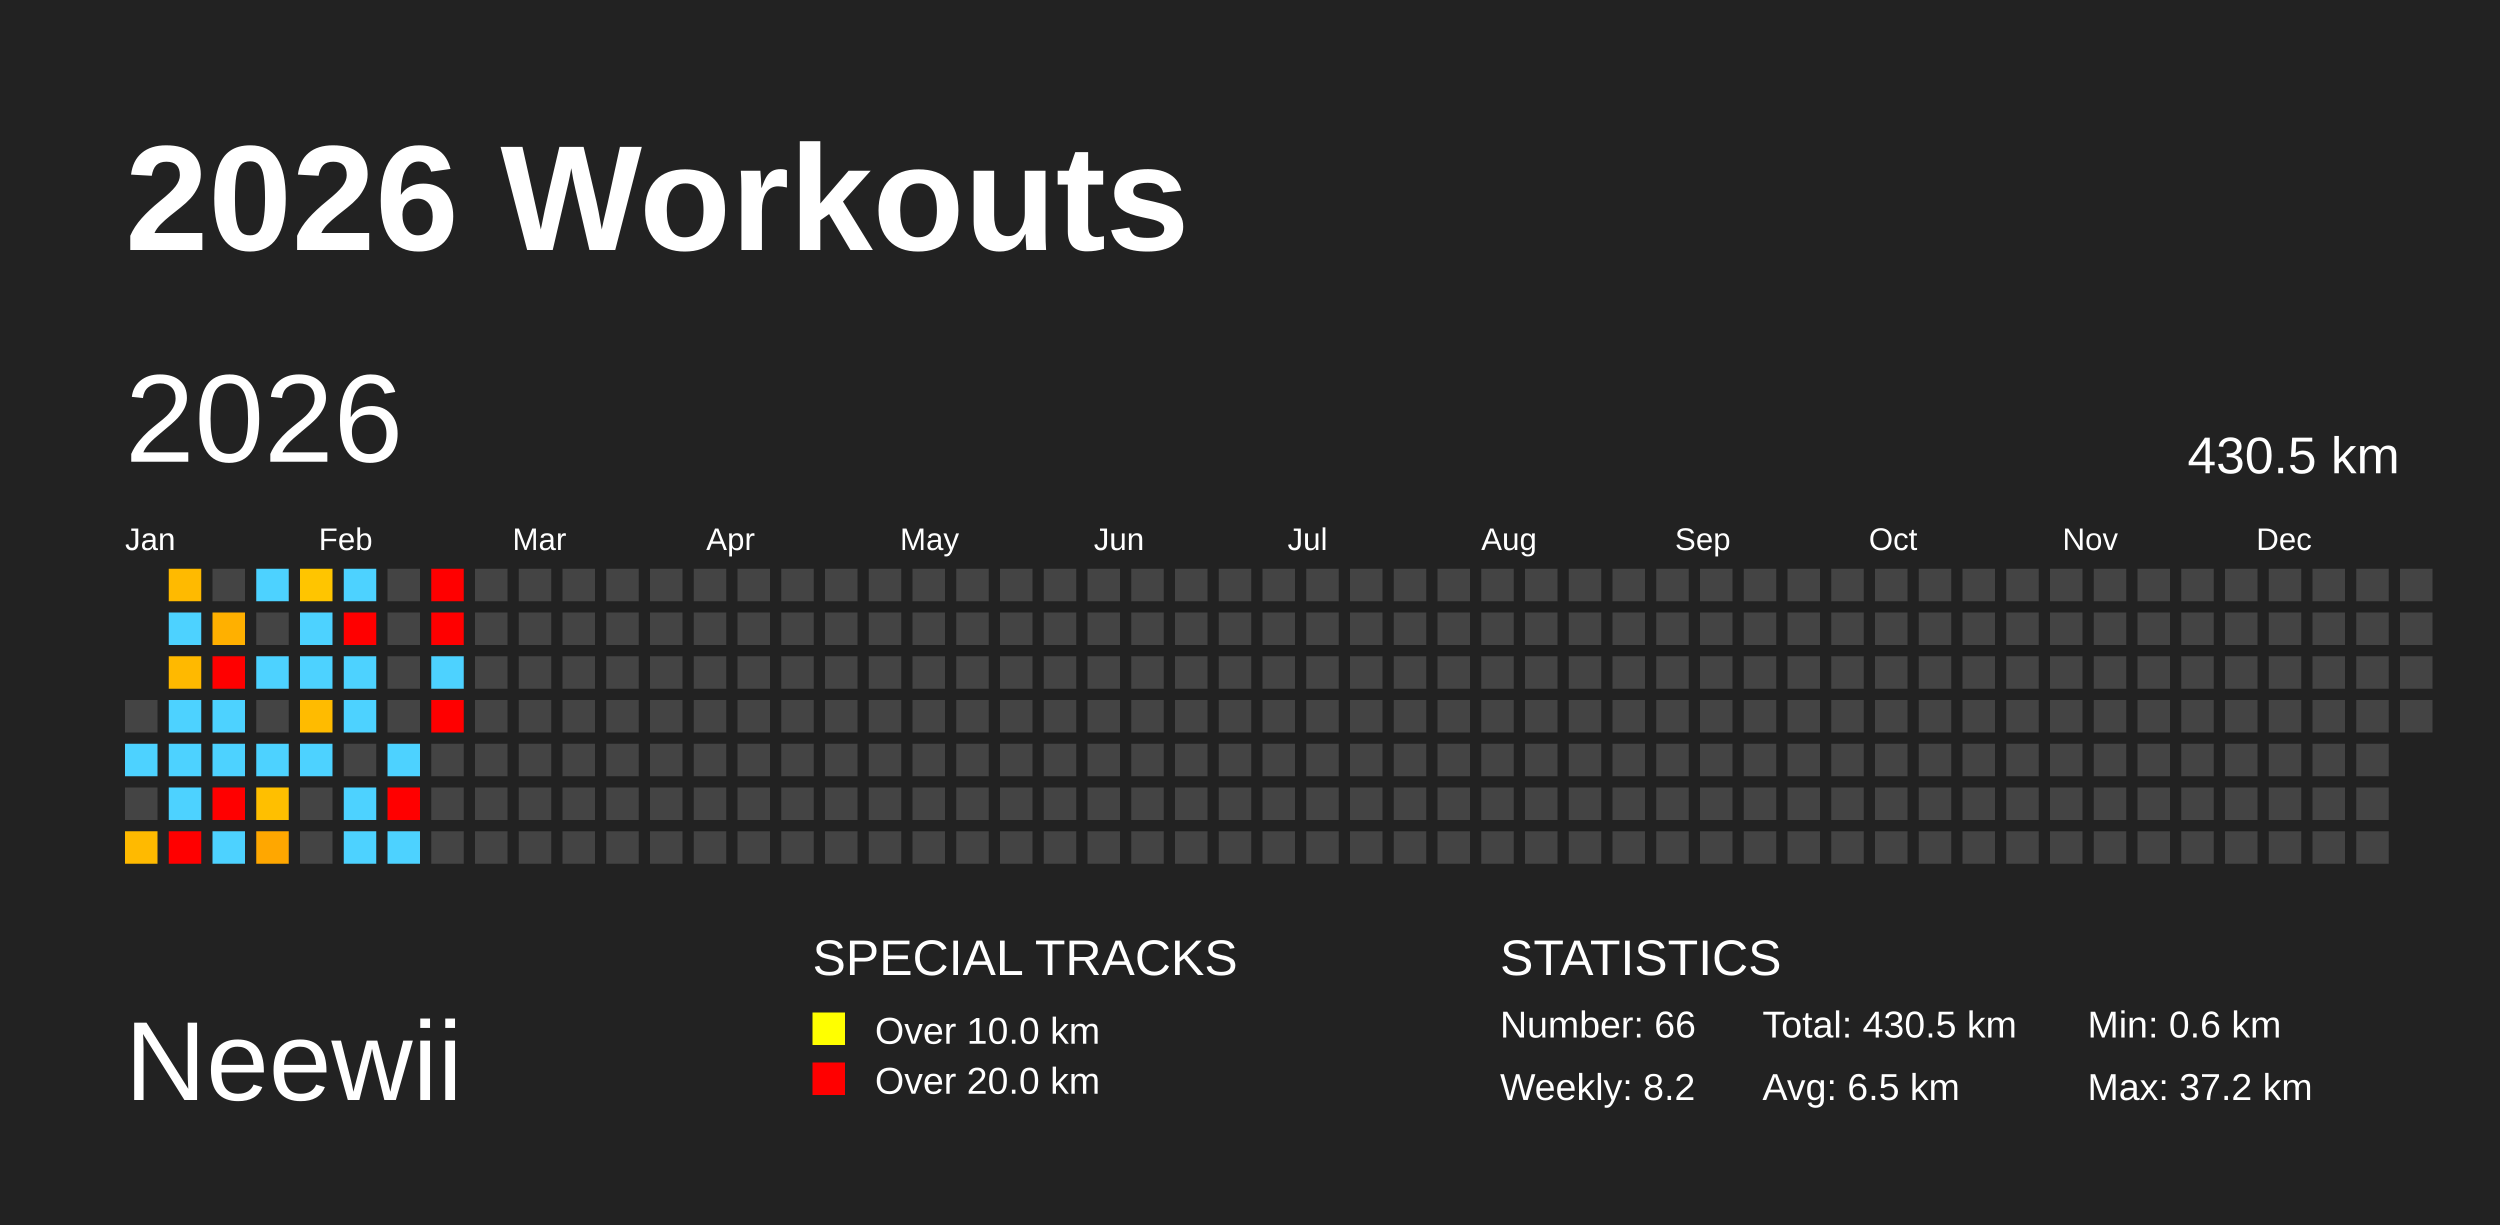
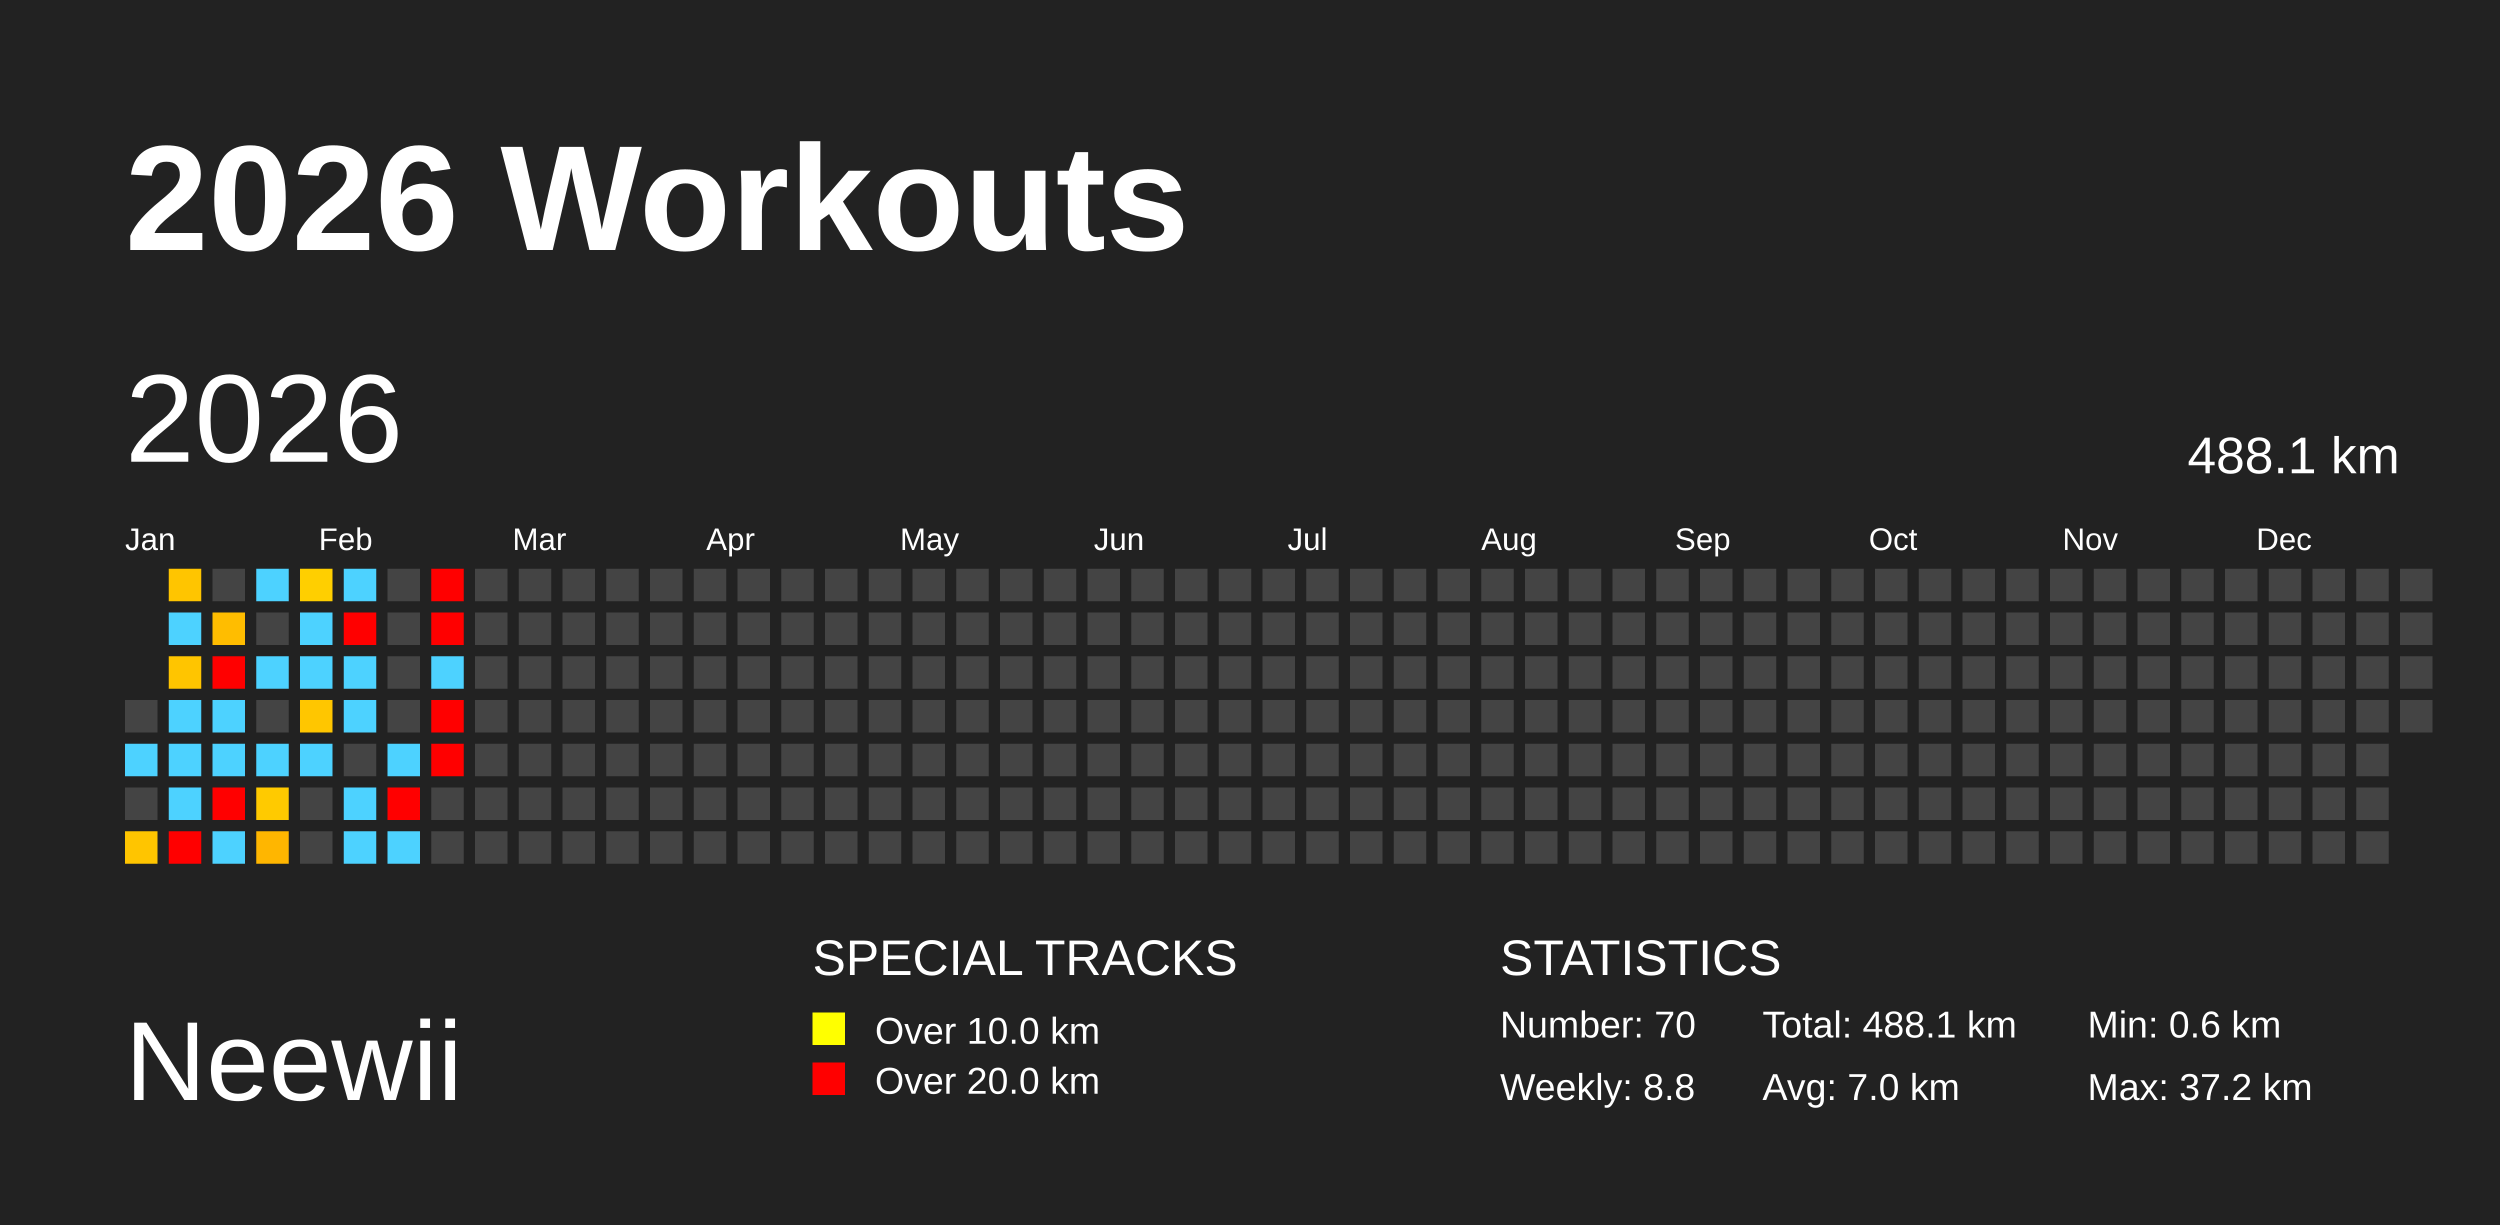
<svg xmlns="http://www.w3.org/2000/svg" baseProfile="full" height="98mm" version="1.1" viewBox="0,0,200,98" width="200mm">
  <defs />
  <rect fill="#222222" height="98" width="200" x="0" y="0" />
  <text fill="#FFFFFF" style="font-size:12px; font-family:Arial; font-weight:bold;" x="10" y="20">2026 Workouts</text>
  <text fill="#FFFFFF" style="font-size:9px; font-family:Arial" x="10" y="88">Neewii</text>
  <text fill="#FFFFFF" style="font-size:4px; font-family:Arial" x="65" y="78">SPECIAL TRACKS</text>
  <rect fill="yellow" height="2.6" width="2.6" x="65" y="81" />
  <text fill="#FFFFFF" style="font-size:3px; font-family:Arial" x="70" y="83.5">Over 10.0 km</text>
  <rect fill="red" height="2.6" width="2.6" x="65" y="85" />
  <text fill="#FFFFFF" style="font-size:3px; font-family:Arial" x="70" y="87.5">Over 20.0 km</text>
  <text fill="#FFFFFF" style="font-size:4px; font-family:Arial" x="120" y="78">STATISTICS</text>
-   <text fill="#FFFFFF" style="font-size:3px; font-family:Arial" x="120" y="83">Number: 66</text>
-   <text fill="#FFFFFF" style="font-size:3px; font-family:Arial" x="120" y="88">Weekly: 8.2</text>
-   <text fill="#FFFFFF" style="font-size:3px; font-family:Arial" x="141" y="83">Total: 430.5 km</text>
-   <text fill="#FFFFFF" style="font-size:3px; font-family:Arial" x="141" y="88">Avg: 6.5 km</text>
+   <text fill="#FFFFFF" style="font-size:3px; font-family:Arial" x="120" y="83">Number: 70</text>
+   <text fill="#FFFFFF" style="font-size:3px; font-family:Arial" x="120" y="88">Weekly: 8.8</text>
+   <text fill="#FFFFFF" style="font-size:3px; font-family:Arial" x="141" y="83">Total: 488.1 km</text>
+   <text fill="#FFFFFF" style="font-size:3px; font-family:Arial" x="141" y="88">Avg: 7.0 km</text>
  <text fill="#FFFFFF" style="font-size:3px; font-family:Arial" x="167" y="83">Min: 0.6 km</text>
  <text fill="#FFFFFF" style="font-size:3px; font-family:Arial" x="167" y="88">Max: 37.2 km</text>
  <text dominant-baseline="hanging" fill="#FFFFFF" style="font-size:10.0px; font-family:Arial;" x="10" y="30">2026</text>
-   <text dominant-baseline="hanging" fill="#FFFFFF" style="font-size:4.125px; font-family:Arial;" x="175" y="35">430.5 km</text>
+   <text dominant-baseline="hanging" fill="#FFFFFF" style="font-size:4.125px; font-family:Arial;" x="175" y="35">488.1 km</text>
  <text fill="#FFFFFF" style="font-size:2.5px; font-family:Arial" x="10.0" y="44">Jan</text>
  <text fill="#FFFFFF" style="font-size:2.5px; font-family:Arial" x="25.5" y="44">Feb</text>
  <text fill="#FFFFFF" style="font-size:2.5px; font-family:Arial" x="41.0" y="44">Mar</text>
  <text fill="#FFFFFF" style="font-size:2.5px; font-family:Arial" x="56.5" y="44">Apr</text>
  <text fill="#FFFFFF" style="font-size:2.5px; font-family:Arial" x="72.0" y="44">May</text>
  <text fill="#FFFFFF" style="font-size:2.5px; font-family:Arial" x="87.5" y="44">Jun</text>
  <text fill="#FFFFFF" style="font-size:2.5px; font-family:Arial" x="103.0" y="44">Jul</text>
  <text fill="#FFFFFF" style="font-size:2.5px; font-family:Arial" x="118.5" y="44">Aug</text>
  <text fill="#FFFFFF" style="font-size:2.5px; font-family:Arial" x="134.0" y="44">Sep</text>
  <text fill="#FFFFFF" style="font-size:2.5px; font-family:Arial" x="149.5" y="44">Oct</text>
  <text fill="#FFFFFF" style="font-size:2.5px; font-family:Arial" x="165.0" y="44">Nov</text>
  <text fill="#FFFFFF" style="font-size:2.5px; font-family:Arial" x="180.5" y="44">Dec</text>
  <rect fill="#444444" height="2.6" width="2.6" x="10.0" y="56.0" />
  <rect fill="#4dd2ff" height="2.6" width="2.6" x="10.0" y="59.5" />
  <rect fill="#444444" height="2.6" width="2.6" x="10.0" y="63.0" />
-   <rect fill="#ffba00" height="2.6" width="2.6" x="10.0" y="66.5" />
-   <rect fill="#ffba00" height="2.6" width="2.6" x="13.5" y="45.5" />
+   <rect fill="#ffc500" height="2.6" width="2.6" x="10.0" y="66.5" />
+   <rect fill="#ffc500" height="2.6" width="2.6" x="13.5" y="45.5" />
  <rect fill="#4dd2ff" height="2.6" width="2.6" x="13.5" y="49.0" />
-   <rect fill="#ffb900" height="2.6" width="2.6" x="13.5" y="52.5" />
+   <rect fill="#ffc500" height="2.6" width="2.6" x="13.5" y="52.5" />
  <rect fill="#4dd2ff" height="2.6" width="2.6" x="13.5" y="56.0" />
  <rect fill="#4dd2ff" height="2.6" width="2.6" x="13.5" y="59.5" />
  <rect fill="#4dd2ff" height="2.6" width="2.6" x="13.5" y="63.0" />
  <rect fill="red" height="2.6" width="2.6" x="13.5" y="66.5" />
  <rect fill="#444444" height="2.6" width="2.6" x="17.0" y="45.5" />
-   <rect fill="#ffb000" height="2.6" width="2.6" x="17.0" y="49.0" />
+   <rect fill="#ffbd00" height="2.6" width="2.6" x="17.0" y="49.0" />
  <rect fill="red" height="2.6" width="2.6" x="17.0" y="52.5" />
  <rect fill="#4dd2ff" height="2.6" width="2.6" x="17.0" y="56.0" />
  <rect fill="#4dd2ff" height="2.6" width="2.6" x="17.0" y="59.5" />
  <rect fill="red" height="2.6" width="2.6" x="17.0" y="63.0" />
  <rect fill="#4dd2ff" height="2.6" width="2.6" x="17.0" y="66.5" />
  <rect fill="#4dd2ff" height="2.6" width="2.6" x="20.5" y="45.5" />
  <rect fill="#444444" height="2.6" width="2.6" x="20.5" y="49.0" />
  <rect fill="#4dd2ff" height="2.6" width="2.6" x="20.5" y="52.5" />
  <rect fill="#444444" height="2.6" width="2.6" x="20.5" y="56.0" />
  <rect fill="#4dd2ff" height="2.6" width="2.6" x="20.5" y="59.5" />
-   <rect fill="#ffbf00" height="2.6" width="2.6" x="20.5" y="63.0" />
-   <rect fill="#ffa700" height="2.6" width="2.6" x="20.5" y="66.5" />
-   <rect fill="#ffc500" height="2.6" width="2.6" x="24.0" y="45.5" />
+   <rect fill="#ffca00" height="2.6" width="2.6" x="20.5" y="63.0" />
+   <rect fill="#ffb600" height="2.6" width="2.6" x="20.5" y="66.5" />
+   <rect fill="#ffcf00" height="2.6" width="2.6" x="24.0" y="45.5" />
  <rect fill="#4dd2ff" height="2.6" width="2.6" x="24.0" y="49.0" />
  <rect fill="#4dd2ff" height="2.6" width="2.6" x="24.0" y="52.5" />
-   <rect fill="#ffbb00" height="2.6" width="2.6" x="24.0" y="56.0" />
+   <rect fill="#ffc600" height="2.6" width="2.6" x="24.0" y="56.0" />
  <rect fill="#4dd2ff" height="2.6" width="2.6" x="24.0" y="59.5" />
  <rect fill="#444444" height="2.6" width="2.6" x="24.0" y="63.0" />
  <rect fill="#444444" height="2.6" width="2.6" x="24.0" y="66.5" />
  <rect fill="#4dd2ff" height="2.6" width="2.6" x="27.5" y="45.5" />
  <rect fill="red" height="2.6" width="2.6" x="27.5" y="49.0" />
  <rect fill="#4dd2ff" height="2.6" width="2.6" x="27.5" y="52.5" />
  <rect fill="#4dd2ff" height="2.6" width="2.6" x="27.5" y="56.0" />
  <rect fill="#444444" height="2.6" width="2.6" x="27.5" y="59.5" />
  <rect fill="#4dd2ff" height="2.6" width="2.6" x="27.5" y="63.0" />
  <rect fill="#4dd2ff" height="2.6" width="2.6" x="27.5" y="66.5" />
  <rect fill="#444444" height="2.6" width="2.6" x="31.0" y="45.5" />
  <rect fill="#444444" height="2.6" width="2.6" x="31.0" y="49.0" />
  <rect fill="#444444" height="2.6" width="2.6" x="31.0" y="52.5" />
  <rect fill="#444444" height="2.6" width="2.6" x="31.0" y="56.0" />
  <rect fill="#4dd2ff" height="2.6" width="2.6" x="31.0" y="59.5" />
  <rect fill="red" height="2.6" width="2.6" x="31.0" y="63.0" />
  <rect fill="#4dd2ff" height="2.6" width="2.6" x="31.0" y="66.5" />
  <rect fill="red" height="2.6" width="2.6" x="34.5" y="45.5" />
  <rect fill="red" height="2.6" width="2.6" x="34.5" y="49.0" />
  <rect fill="#4dd2ff" height="2.6" width="2.6" x="34.5" y="52.5" />
  <rect fill="red" height="2.6" width="2.6" x="34.5" y="56.0" />
-   <rect fill="#444444" height="2.6" width="2.6" x="34.5" y="59.5" />
+   <rect fill="red" height="2.6" width="2.6" x="34.5" y="59.5" />
  <rect fill="#444444" height="2.6" width="2.6" x="34.5" y="63.0" />
  <rect fill="#444444" height="2.6" width="2.6" x="34.5" y="66.5" />
  <rect fill="#444444" height="2.6" width="2.6" x="38.0" y="45.5" />
  <rect fill="#444444" height="2.6" width="2.6" x="38.0" y="49.0" />
  <rect fill="#444444" height="2.6" width="2.6" x="38.0" y="52.5" />
  <rect fill="#444444" height="2.6" width="2.6" x="38.0" y="56.0" />
  <rect fill="#444444" height="2.6" width="2.6" x="38.0" y="59.5" />
  <rect fill="#444444" height="2.6" width="2.6" x="38.0" y="63.0" />
  <rect fill="#444444" height="2.6" width="2.6" x="38.0" y="66.5" />
  <rect fill="#444444" height="2.6" width="2.6" x="41.5" y="45.5" />
  <rect fill="#444444" height="2.6" width="2.6" x="41.5" y="49.0" />
  <rect fill="#444444" height="2.6" width="2.6" x="41.5" y="52.5" />
  <rect fill="#444444" height="2.6" width="2.6" x="41.5" y="56.0" />
  <rect fill="#444444" height="2.6" width="2.6" x="41.5" y="59.5" />
  <rect fill="#444444" height="2.6" width="2.6" x="41.5" y="63.0" />
  <rect fill="#444444" height="2.6" width="2.6" x="41.5" y="66.5" />
  <rect fill="#444444" height="2.6" width="2.6" x="45.0" y="45.5" />
  <rect fill="#444444" height="2.6" width="2.6" x="45.0" y="49.0" />
  <rect fill="#444444" height="2.6" width="2.6" x="45.0" y="52.5" />
  <rect fill="#444444" height="2.6" width="2.6" x="45.0" y="56.0" />
  <rect fill="#444444" height="2.6" width="2.6" x="45.0" y="59.5" />
  <rect fill="#444444" height="2.6" width="2.6" x="45.0" y="63.0" />
  <rect fill="#444444" height="2.6" width="2.6" x="45.0" y="66.5" />
  <rect fill="#444444" height="2.6" width="2.6" x="48.5" y="45.5" />
  <rect fill="#444444" height="2.6" width="2.6" x="48.5" y="49.0" />
  <rect fill="#444444" height="2.6" width="2.6" x="48.5" y="52.5" />
  <rect fill="#444444" height="2.6" width="2.6" x="48.5" y="56.0" />
  <rect fill="#444444" height="2.6" width="2.6" x="48.5" y="59.5" />
  <rect fill="#444444" height="2.6" width="2.6" x="48.5" y="63.0" />
  <rect fill="#444444" height="2.6" width="2.6" x="48.5" y="66.5" />
  <rect fill="#444444" height="2.6" width="2.6" x="52.0" y="45.5" />
  <rect fill="#444444" height="2.6" width="2.6" x="52.0" y="49.0" />
  <rect fill="#444444" height="2.6" width="2.6" x="52.0" y="52.5" />
  <rect fill="#444444" height="2.6" width="2.6" x="52.0" y="56.0" />
  <rect fill="#444444" height="2.6" width="2.6" x="52.0" y="59.5" />
  <rect fill="#444444" height="2.6" width="2.6" x="52.0" y="63.0" />
  <rect fill="#444444" height="2.6" width="2.6" x="52.0" y="66.5" />
  <rect fill="#444444" height="2.6" width="2.6" x="55.5" y="45.5" />
  <rect fill="#444444" height="2.6" width="2.6" x="55.5" y="49.0" />
  <rect fill="#444444" height="2.6" width="2.6" x="55.5" y="52.5" />
  <rect fill="#444444" height="2.6" width="2.6" x="55.5" y="56.0" />
  <rect fill="#444444" height="2.6" width="2.6" x="55.5" y="59.5" />
  <rect fill="#444444" height="2.6" width="2.6" x="55.5" y="63.0" />
  <rect fill="#444444" height="2.6" width="2.6" x="55.5" y="66.5" />
  <rect fill="#444444" height="2.6" width="2.6" x="59.0" y="45.5" />
  <rect fill="#444444" height="2.6" width="2.6" x="59.0" y="49.0" />
  <rect fill="#444444" height="2.6" width="2.6" x="59.0" y="52.5" />
  <rect fill="#444444" height="2.6" width="2.6" x="59.0" y="56.0" />
  <rect fill="#444444" height="2.6" width="2.6" x="59.0" y="59.5" />
  <rect fill="#444444" height="2.6" width="2.6" x="59.0" y="63.0" />
  <rect fill="#444444" height="2.6" width="2.6" x="59.0" y="66.5" />
  <rect fill="#444444" height="2.6" width="2.6" x="62.5" y="45.5" />
  <rect fill="#444444" height="2.6" width="2.6" x="62.5" y="49.0" />
  <rect fill="#444444" height="2.6" width="2.6" x="62.5" y="52.5" />
  <rect fill="#444444" height="2.6" width="2.6" x="62.5" y="56.0" />
  <rect fill="#444444" height="2.6" width="2.6" x="62.5" y="59.5" />
  <rect fill="#444444" height="2.6" width="2.6" x="62.5" y="63.0" />
  <rect fill="#444444" height="2.6" width="2.6" x="62.5" y="66.5" />
  <rect fill="#444444" height="2.6" width="2.6" x="66.0" y="45.5" />
  <rect fill="#444444" height="2.6" width="2.6" x="66.0" y="49.0" />
  <rect fill="#444444" height="2.6" width="2.6" x="66.0" y="52.5" />
  <rect fill="#444444" height="2.6" width="2.6" x="66.0" y="56.0" />
  <rect fill="#444444" height="2.6" width="2.6" x="66.0" y="59.5" />
  <rect fill="#444444" height="2.6" width="2.6" x="66.0" y="63.0" />
  <rect fill="#444444" height="2.6" width="2.6" x="66.0" y="66.5" />
  <rect fill="#444444" height="2.6" width="2.6" x="69.5" y="45.5" />
  <rect fill="#444444" height="2.6" width="2.6" x="69.5" y="49.0" />
  <rect fill="#444444" height="2.6" width="2.6" x="69.5" y="52.5" />
  <rect fill="#444444" height="2.6" width="2.6" x="69.5" y="56.0" />
  <rect fill="#444444" height="2.6" width="2.6" x="69.5" y="59.5" />
  <rect fill="#444444" height="2.6" width="2.6" x="69.5" y="63.0" />
  <rect fill="#444444" height="2.6" width="2.6" x="69.5" y="66.5" />
  <rect fill="#444444" height="2.6" width="2.6" x="73.0" y="45.5" />
  <rect fill="#444444" height="2.6" width="2.6" x="73.0" y="49.0" />
  <rect fill="#444444" height="2.6" width="2.6" x="73.0" y="52.5" />
  <rect fill="#444444" height="2.6" width="2.6" x="73.0" y="56.0" />
  <rect fill="#444444" height="2.6" width="2.6" x="73.0" y="59.5" />
  <rect fill="#444444" height="2.6" width="2.6" x="73.0" y="63.0" />
  <rect fill="#444444" height="2.6" width="2.6" x="73.0" y="66.5" />
  <rect fill="#444444" height="2.6" width="2.6" x="76.5" y="45.5" />
  <rect fill="#444444" height="2.6" width="2.6" x="76.5" y="49.0" />
  <rect fill="#444444" height="2.6" width="2.6" x="76.5" y="52.5" />
  <rect fill="#444444" height="2.6" width="2.6" x="76.5" y="56.0" />
  <rect fill="#444444" height="2.6" width="2.6" x="76.5" y="59.5" />
  <rect fill="#444444" height="2.6" width="2.6" x="76.5" y="63.0" />
  <rect fill="#444444" height="2.6" width="2.6" x="76.5" y="66.5" />
  <rect fill="#444444" height="2.6" width="2.6" x="80.0" y="45.5" />
  <rect fill="#444444" height="2.6" width="2.6" x="80.0" y="49.0" />
  <rect fill="#444444" height="2.6" width="2.6" x="80.0" y="52.5" />
  <rect fill="#444444" height="2.6" width="2.6" x="80.0" y="56.0" />
  <rect fill="#444444" height="2.6" width="2.6" x="80.0" y="59.5" />
  <rect fill="#444444" height="2.6" width="2.6" x="80.0" y="63.0" />
  <rect fill="#444444" height="2.6" width="2.6" x="80.0" y="66.5" />
  <rect fill="#444444" height="2.6" width="2.6" x="83.5" y="45.5" />
  <rect fill="#444444" height="2.6" width="2.6" x="83.5" y="49.0" />
  <rect fill="#444444" height="2.6" width="2.6" x="83.5" y="52.5" />
  <rect fill="#444444" height="2.6" width="2.6" x="83.5" y="56.0" />
  <rect fill="#444444" height="2.6" width="2.6" x="83.5" y="59.5" />
  <rect fill="#444444" height="2.6" width="2.6" x="83.5" y="63.0" />
  <rect fill="#444444" height="2.6" width="2.6" x="83.5" y="66.5" />
  <rect fill="#444444" height="2.6" width="2.6" x="87.0" y="45.5" />
  <rect fill="#444444" height="2.6" width="2.6" x="87.0" y="49.0" />
  <rect fill="#444444" height="2.6" width="2.6" x="87.0" y="52.5" />
  <rect fill="#444444" height="2.6" width="2.6" x="87.0" y="56.0" />
  <rect fill="#444444" height="2.6" width="2.6" x="87.0" y="59.5" />
  <rect fill="#444444" height="2.6" width="2.6" x="87.0" y="63.0" />
  <rect fill="#444444" height="2.6" width="2.6" x="87.0" y="66.5" />
  <rect fill="#444444" height="2.6" width="2.6" x="90.5" y="45.5" />
  <rect fill="#444444" height="2.6" width="2.6" x="90.5" y="49.0" />
  <rect fill="#444444" height="2.6" width="2.6" x="90.5" y="52.5" />
  <rect fill="#444444" height="2.6" width="2.6" x="90.5" y="56.0" />
  <rect fill="#444444" height="2.6" width="2.6" x="90.5" y="59.5" />
  <rect fill="#444444" height="2.6" width="2.6" x="90.5" y="63.0" />
  <rect fill="#444444" height="2.6" width="2.6" x="90.5" y="66.5" />
  <rect fill="#444444" height="2.6" width="2.6" x="94.0" y="45.5" />
  <rect fill="#444444" height="2.6" width="2.6" x="94.0" y="49.0" />
  <rect fill="#444444" height="2.6" width="2.6" x="94.0" y="52.5" />
  <rect fill="#444444" height="2.6" width="2.6" x="94.0" y="56.0" />
  <rect fill="#444444" height="2.6" width="2.6" x="94.0" y="59.5" />
  <rect fill="#444444" height="2.6" width="2.6" x="94.0" y="63.0" />
  <rect fill="#444444" height="2.6" width="2.6" x="94.0" y="66.5" />
  <rect fill="#444444" height="2.6" width="2.6" x="97.5" y="45.5" />
  <rect fill="#444444" height="2.6" width="2.6" x="97.5" y="49.0" />
  <rect fill="#444444" height="2.6" width="2.6" x="97.5" y="52.5" />
  <rect fill="#444444" height="2.6" width="2.6" x="97.5" y="56.0" />
  <rect fill="#444444" height="2.6" width="2.6" x="97.5" y="59.5" />
  <rect fill="#444444" height="2.6" width="2.6" x="97.5" y="63.0" />
  <rect fill="#444444" height="2.6" width="2.6" x="97.5" y="66.5" />
  <rect fill="#444444" height="2.6" width="2.6" x="101.0" y="45.5" />
  <rect fill="#444444" height="2.6" width="2.6" x="101.0" y="49.0" />
  <rect fill="#444444" height="2.6" width="2.6" x="101.0" y="52.5" />
  <rect fill="#444444" height="2.6" width="2.6" x="101.0" y="56.0" />
  <rect fill="#444444" height="2.6" width="2.6" x="101.0" y="59.5" />
  <rect fill="#444444" height="2.6" width="2.6" x="101.0" y="63.0" />
  <rect fill="#444444" height="2.6" width="2.6" x="101.0" y="66.5" />
  <rect fill="#444444" height="2.6" width="2.6" x="104.5" y="45.5" />
  <rect fill="#444444" height="2.6" width="2.6" x="104.5" y="49.0" />
  <rect fill="#444444" height="2.6" width="2.6" x="104.5" y="52.5" />
  <rect fill="#444444" height="2.6" width="2.6" x="104.5" y="56.0" />
  <rect fill="#444444" height="2.6" width="2.6" x="104.5" y="59.5" />
  <rect fill="#444444" height="2.6" width="2.6" x="104.5" y="63.0" />
  <rect fill="#444444" height="2.6" width="2.6" x="104.5" y="66.5" />
  <rect fill="#444444" height="2.6" width="2.6" x="108.0" y="45.5" />
  <rect fill="#444444" height="2.6" width="2.6" x="108.0" y="49.0" />
  <rect fill="#444444" height="2.6" width="2.6" x="108.0" y="52.5" />
  <rect fill="#444444" height="2.6" width="2.6" x="108.0" y="56.0" />
  <rect fill="#444444" height="2.6" width="2.6" x="108.0" y="59.5" />
  <rect fill="#444444" height="2.6" width="2.6" x="108.0" y="63.0" />
  <rect fill="#444444" height="2.6" width="2.6" x="108.0" y="66.5" />
  <rect fill="#444444" height="2.6" width="2.6" x="111.5" y="45.5" />
  <rect fill="#444444" height="2.6" width="2.6" x="111.5" y="49.0" />
  <rect fill="#444444" height="2.6" width="2.6" x="111.5" y="52.5" />
  <rect fill="#444444" height="2.6" width="2.6" x="111.5" y="56.0" />
  <rect fill="#444444" height="2.6" width="2.6" x="111.5" y="59.5" />
  <rect fill="#444444" height="2.6" width="2.6" x="111.5" y="63.0" />
  <rect fill="#444444" height="2.6" width="2.6" x="111.5" y="66.5" />
  <rect fill="#444444" height="2.6" width="2.6" x="115.0" y="45.5" />
  <rect fill="#444444" height="2.6" width="2.6" x="115.0" y="49.0" />
  <rect fill="#444444" height="2.6" width="2.6" x="115.0" y="52.5" />
  <rect fill="#444444" height="2.6" width="2.6" x="115.0" y="56.0" />
  <rect fill="#444444" height="2.6" width="2.6" x="115.0" y="59.5" />
  <rect fill="#444444" height="2.6" width="2.6" x="115.0" y="63.0" />
  <rect fill="#444444" height="2.6" width="2.6" x="115.0" y="66.5" />
  <rect fill="#444444" height="2.6" width="2.6" x="118.5" y="45.5" />
  <rect fill="#444444" height="2.6" width="2.6" x="118.5" y="49.0" />
  <rect fill="#444444" height="2.6" width="2.6" x="118.5" y="52.5" />
  <rect fill="#444444" height="2.6" width="2.6" x="118.5" y="56.0" />
  <rect fill="#444444" height="2.6" width="2.6" x="118.5" y="59.5" />
  <rect fill="#444444" height="2.6" width="2.6" x="118.5" y="63.0" />
  <rect fill="#444444" height="2.6" width="2.6" x="118.5" y="66.5" />
  <rect fill="#444444" height="2.6" width="2.6" x="122.0" y="45.5" />
  <rect fill="#444444" height="2.6" width="2.6" x="122.0" y="49.0" />
  <rect fill="#444444" height="2.6" width="2.6" x="122.0" y="52.5" />
  <rect fill="#444444" height="2.6" width="2.6" x="122.0" y="56.0" />
  <rect fill="#444444" height="2.6" width="2.6" x="122.0" y="59.5" />
  <rect fill="#444444" height="2.6" width="2.6" x="122.0" y="63.0" />
  <rect fill="#444444" height="2.6" width="2.6" x="122.0" y="66.5" />
  <rect fill="#444444" height="2.6" width="2.6" x="125.5" y="45.5" />
  <rect fill="#444444" height="2.6" width="2.6" x="125.5" y="49.0" />
  <rect fill="#444444" height="2.6" width="2.6" x="125.5" y="52.5" />
  <rect fill="#444444" height="2.6" width="2.6" x="125.5" y="56.0" />
  <rect fill="#444444" height="2.6" width="2.6" x="125.5" y="59.5" />
  <rect fill="#444444" height="2.6" width="2.6" x="125.5" y="63.0" />
  <rect fill="#444444" height="2.6" width="2.6" x="125.5" y="66.5" />
  <rect fill="#444444" height="2.6" width="2.6" x="129.0" y="45.5" />
  <rect fill="#444444" height="2.6" width="2.6" x="129.0" y="49.0" />
  <rect fill="#444444" height="2.6" width="2.6" x="129.0" y="52.5" />
  <rect fill="#444444" height="2.6" width="2.6" x="129.0" y="56.0" />
  <rect fill="#444444" height="2.6" width="2.6" x="129.0" y="59.5" />
  <rect fill="#444444" height="2.6" width="2.6" x="129.0" y="63.0" />
  <rect fill="#444444" height="2.6" width="2.6" x="129.0" y="66.5" />
  <rect fill="#444444" height="2.6" width="2.6" x="132.5" y="45.5" />
  <rect fill="#444444" height="2.6" width="2.6" x="132.5" y="49.0" />
  <rect fill="#444444" height="2.6" width="2.6" x="132.5" y="52.5" />
  <rect fill="#444444" height="2.6" width="2.6" x="132.5" y="56.0" />
  <rect fill="#444444" height="2.6" width="2.6" x="132.5" y="59.5" />
  <rect fill="#444444" height="2.6" width="2.6" x="132.5" y="63.0" />
  <rect fill="#444444" height="2.6" width="2.6" x="132.5" y="66.5" />
  <rect fill="#444444" height="2.6" width="2.6" x="136.0" y="45.5" />
  <rect fill="#444444" height="2.6" width="2.6" x="136.0" y="49.0" />
  <rect fill="#444444" height="2.6" width="2.6" x="136.0" y="52.5" />
  <rect fill="#444444" height="2.6" width="2.6" x="136.0" y="56.0" />
  <rect fill="#444444" height="2.6" width="2.6" x="136.0" y="59.5" />
  <rect fill="#444444" height="2.6" width="2.6" x="136.0" y="63.0" />
  <rect fill="#444444" height="2.6" width="2.6" x="136.0" y="66.5" />
  <rect fill="#444444" height="2.6" width="2.6" x="139.5" y="45.5" />
  <rect fill="#444444" height="2.6" width="2.6" x="139.5" y="49.0" />
  <rect fill="#444444" height="2.6" width="2.6" x="139.5" y="52.5" />
  <rect fill="#444444" height="2.6" width="2.6" x="139.5" y="56.0" />
  <rect fill="#444444" height="2.6" width="2.6" x="139.5" y="59.5" />
  <rect fill="#444444" height="2.6" width="2.6" x="139.5" y="63.0" />
  <rect fill="#444444" height="2.6" width="2.6" x="139.5" y="66.5" />
  <rect fill="#444444" height="2.6" width="2.6" x="143.0" y="45.5" />
  <rect fill="#444444" height="2.6" width="2.6" x="143.0" y="49.0" />
  <rect fill="#444444" height="2.6" width="2.6" x="143.0" y="52.5" />
  <rect fill="#444444" height="2.6" width="2.6" x="143.0" y="56.0" />
  <rect fill="#444444" height="2.6" width="2.6" x="143.0" y="59.5" />
  <rect fill="#444444" height="2.6" width="2.6" x="143.0" y="63.0" />
  <rect fill="#444444" height="2.6" width="2.6" x="143.0" y="66.5" />
  <rect fill="#444444" height="2.6" width="2.6" x="146.5" y="45.5" />
  <rect fill="#444444" height="2.6" width="2.6" x="146.5" y="49.0" />
  <rect fill="#444444" height="2.6" width="2.6" x="146.5" y="52.5" />
  <rect fill="#444444" height="2.6" width="2.6" x="146.5" y="56.0" />
  <rect fill="#444444" height="2.6" width="2.6" x="146.5" y="59.5" />
  <rect fill="#444444" height="2.6" width="2.6" x="146.5" y="63.0" />
  <rect fill="#444444" height="2.6" width="2.6" x="146.5" y="66.5" />
  <rect fill="#444444" height="2.6" width="2.6" x="150.0" y="45.5" />
  <rect fill="#444444" height="2.6" width="2.6" x="150.0" y="49.0" />
  <rect fill="#444444" height="2.6" width="2.6" x="150.0" y="52.5" />
  <rect fill="#444444" height="2.6" width="2.6" x="150.0" y="56.0" />
  <rect fill="#444444" height="2.6" width="2.6" x="150.0" y="59.5" />
  <rect fill="#444444" height="2.6" width="2.6" x="150.0" y="63.0" />
  <rect fill="#444444" height="2.6" width="2.6" x="150.0" y="66.5" />
  <rect fill="#444444" height="2.6" width="2.6" x="153.5" y="45.5" />
  <rect fill="#444444" height="2.6" width="2.6" x="153.5" y="49.0" />
  <rect fill="#444444" height="2.6" width="2.6" x="153.5" y="52.5" />
  <rect fill="#444444" height="2.6" width="2.6" x="153.5" y="56.0" />
  <rect fill="#444444" height="2.6" width="2.6" x="153.5" y="59.5" />
  <rect fill="#444444" height="2.6" width="2.6" x="153.5" y="63.0" />
  <rect fill="#444444" height="2.6" width="2.6" x="153.5" y="66.5" />
  <rect fill="#444444" height="2.6" width="2.6" x="157.0" y="45.5" />
  <rect fill="#444444" height="2.6" width="2.6" x="157.0" y="49.0" />
  <rect fill="#444444" height="2.6" width="2.6" x="157.0" y="52.5" />
  <rect fill="#444444" height="2.6" width="2.6" x="157.0" y="56.0" />
  <rect fill="#444444" height="2.6" width="2.6" x="157.0" y="59.5" />
  <rect fill="#444444" height="2.6" width="2.6" x="157.0" y="63.0" />
  <rect fill="#444444" height="2.6" width="2.6" x="157.0" y="66.5" />
  <rect fill="#444444" height="2.6" width="2.6" x="160.5" y="45.5" />
  <rect fill="#444444" height="2.6" width="2.6" x="160.5" y="49.0" />
  <rect fill="#444444" height="2.6" width="2.6" x="160.5" y="52.5" />
  <rect fill="#444444" height="2.6" width="2.6" x="160.5" y="56.0" />
  <rect fill="#444444" height="2.6" width="2.6" x="160.5" y="59.5" />
  <rect fill="#444444" height="2.6" width="2.6" x="160.5" y="63.0" />
  <rect fill="#444444" height="2.6" width="2.6" x="160.5" y="66.5" />
  <rect fill="#444444" height="2.6" width="2.6" x="164.0" y="45.5" />
  <rect fill="#444444" height="2.6" width="2.6" x="164.0" y="49.0" />
  <rect fill="#444444" height="2.6" width="2.6" x="164.0" y="52.5" />
  <rect fill="#444444" height="2.6" width="2.6" x="164.0" y="56.0" />
  <rect fill="#444444" height="2.6" width="2.6" x="164.0" y="59.5" />
  <rect fill="#444444" height="2.6" width="2.6" x="164.0" y="63.0" />
  <rect fill="#444444" height="2.6" width="2.6" x="164.0" y="66.5" />
  <rect fill="#444444" height="2.6" width="2.6" x="167.5" y="45.5" />
  <rect fill="#444444" height="2.6" width="2.6" x="167.5" y="49.0" />
  <rect fill="#444444" height="2.6" width="2.6" x="167.5" y="52.5" />
  <rect fill="#444444" height="2.6" width="2.6" x="167.5" y="56.0" />
  <rect fill="#444444" height="2.6" width="2.6" x="167.5" y="59.5" />
  <rect fill="#444444" height="2.6" width="2.6" x="167.5" y="63.0" />
  <rect fill="#444444" height="2.6" width="2.6" x="167.5" y="66.5" />
  <rect fill="#444444" height="2.6" width="2.6" x="171.0" y="45.5" />
  <rect fill="#444444" height="2.6" width="2.6" x="171.0" y="49.0" />
  <rect fill="#444444" height="2.6" width="2.6" x="171.0" y="52.5" />
  <rect fill="#444444" height="2.6" width="2.6" x="171.0" y="56.0" />
  <rect fill="#444444" height="2.6" width="2.6" x="171.0" y="59.5" />
  <rect fill="#444444" height="2.6" width="2.6" x="171.0" y="63.0" />
  <rect fill="#444444" height="2.6" width="2.6" x="171.0" y="66.5" />
  <rect fill="#444444" height="2.6" width="2.6" x="174.5" y="45.5" />
  <rect fill="#444444" height="2.6" width="2.6" x="174.5" y="49.0" />
  <rect fill="#444444" height="2.6" width="2.6" x="174.5" y="52.5" />
  <rect fill="#444444" height="2.6" width="2.6" x="174.5" y="56.0" />
  <rect fill="#444444" height="2.6" width="2.6" x="174.5" y="59.5" />
  <rect fill="#444444" height="2.6" width="2.6" x="174.5" y="63.0" />
  <rect fill="#444444" height="2.6" width="2.6" x="174.5" y="66.5" />
  <rect fill="#444444" height="2.6" width="2.6" x="178.0" y="45.5" />
  <rect fill="#444444" height="2.6" width="2.6" x="178.0" y="49.0" />
  <rect fill="#444444" height="2.6" width="2.6" x="178.0" y="52.5" />
  <rect fill="#444444" height="2.6" width="2.6" x="178.0" y="56.0" />
  <rect fill="#444444" height="2.6" width="2.6" x="178.0" y="59.5" />
  <rect fill="#444444" height="2.6" width="2.6" x="178.0" y="63.0" />
  <rect fill="#444444" height="2.6" width="2.6" x="178.0" y="66.5" />
  <rect fill="#444444" height="2.6" width="2.6" x="181.5" y="45.5" />
  <rect fill="#444444" height="2.6" width="2.6" x="181.5" y="49.0" />
  <rect fill="#444444" height="2.6" width="2.6" x="181.5" y="52.5" />
  <rect fill="#444444" height="2.6" width="2.6" x="181.5" y="56.0" />
  <rect fill="#444444" height="2.6" width="2.6" x="181.5" y="59.5" />
  <rect fill="#444444" height="2.6" width="2.6" x="181.5" y="63.0" />
  <rect fill="#444444" height="2.6" width="2.6" x="181.5" y="66.5" />
  <rect fill="#444444" height="2.6" width="2.6" x="185.0" y="45.5" />
  <rect fill="#444444" height="2.6" width="2.6" x="185.0" y="49.0" />
  <rect fill="#444444" height="2.6" width="2.6" x="185.0" y="52.5" />
  <rect fill="#444444" height="2.6" width="2.6" x="185.0" y="56.0" />
  <rect fill="#444444" height="2.6" width="2.6" x="185.0" y="59.5" />
  <rect fill="#444444" height="2.6" width="2.6" x="185.0" y="63.0" />
  <rect fill="#444444" height="2.6" width="2.6" x="185.0" y="66.5" />
  <rect fill="#444444" height="2.6" width="2.6" x="188.5" y="45.5" />
  <rect fill="#444444" height="2.6" width="2.6" x="188.5" y="49.0" />
  <rect fill="#444444" height="2.6" width="2.6" x="188.5" y="52.5" />
  <rect fill="#444444" height="2.6" width="2.6" x="188.5" y="56.0" />
  <rect fill="#444444" height="2.6" width="2.6" x="188.5" y="59.5" />
  <rect fill="#444444" height="2.6" width="2.6" x="188.5" y="63.0" />
  <rect fill="#444444" height="2.6" width="2.6" x="188.5" y="66.5" />
  <rect fill="#444444" height="2.6" width="2.6" x="192.0" y="45.5" />
  <rect fill="#444444" height="2.6" width="2.6" x="192.0" y="49.0" />
  <rect fill="#444444" height="2.6" width="2.6" x="192.0" y="52.5" />
  <rect fill="#444444" height="2.6" width="2.6" x="192.0" y="56.0" />
</svg>
